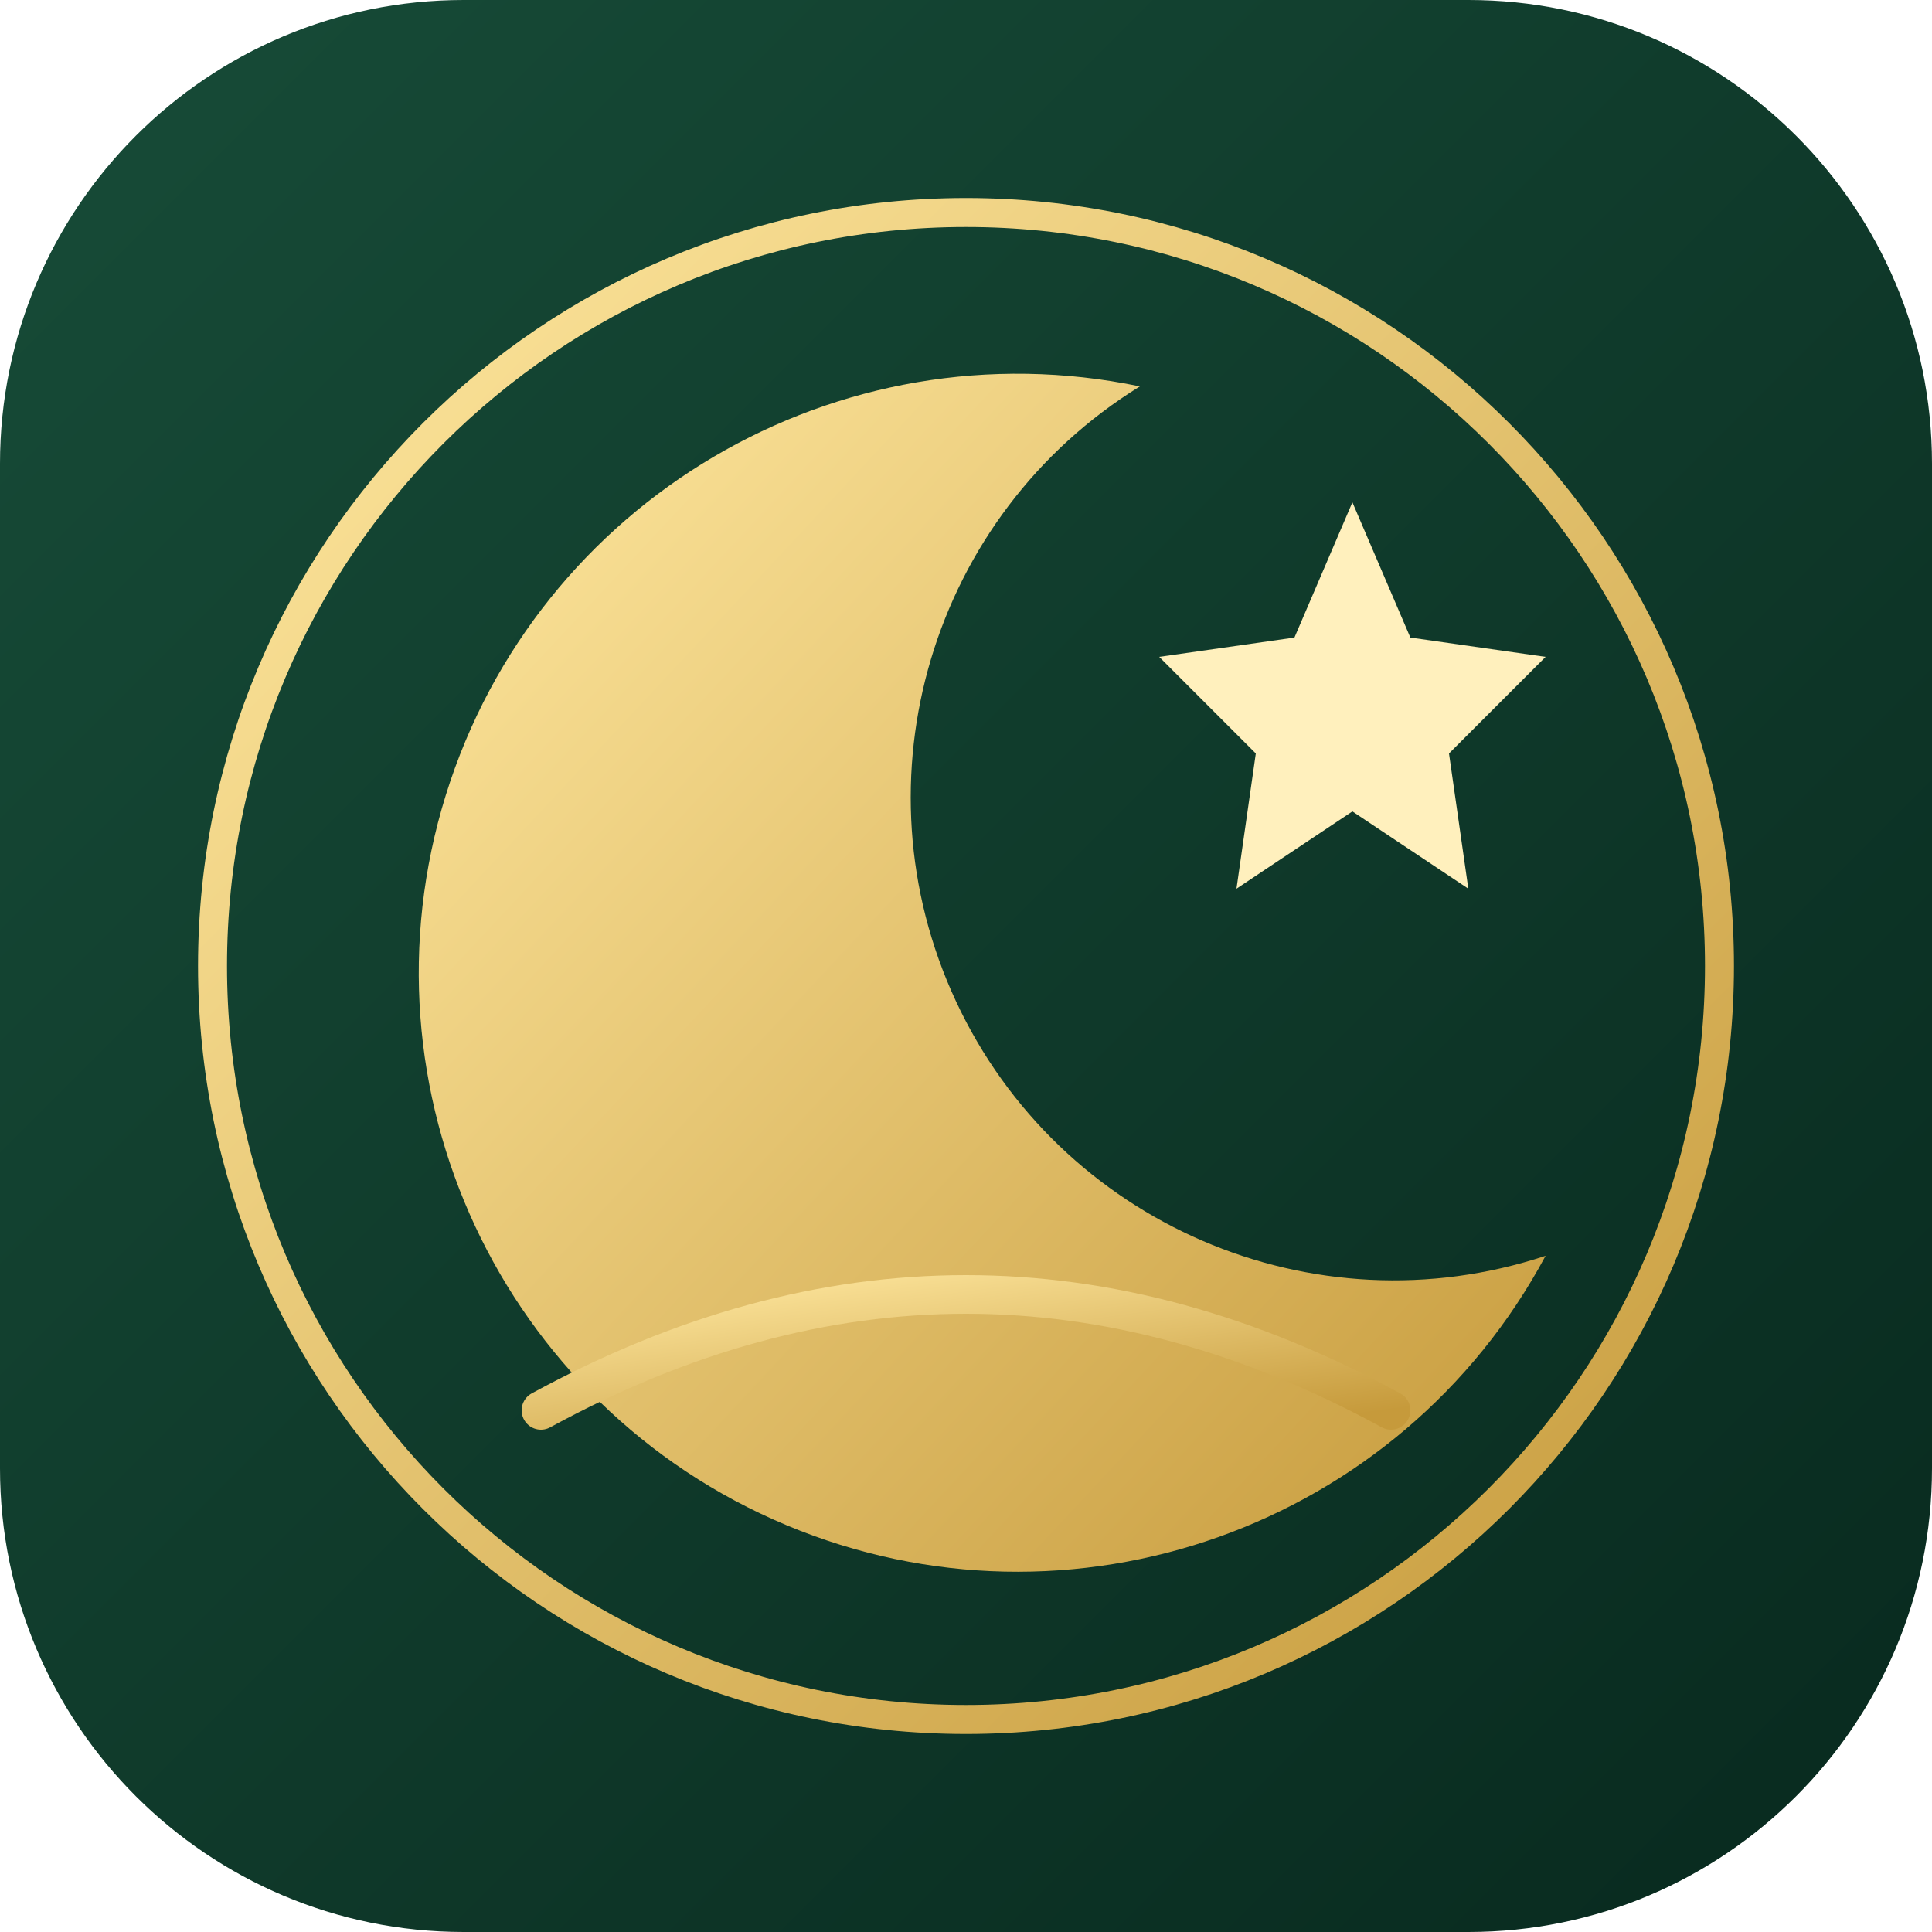
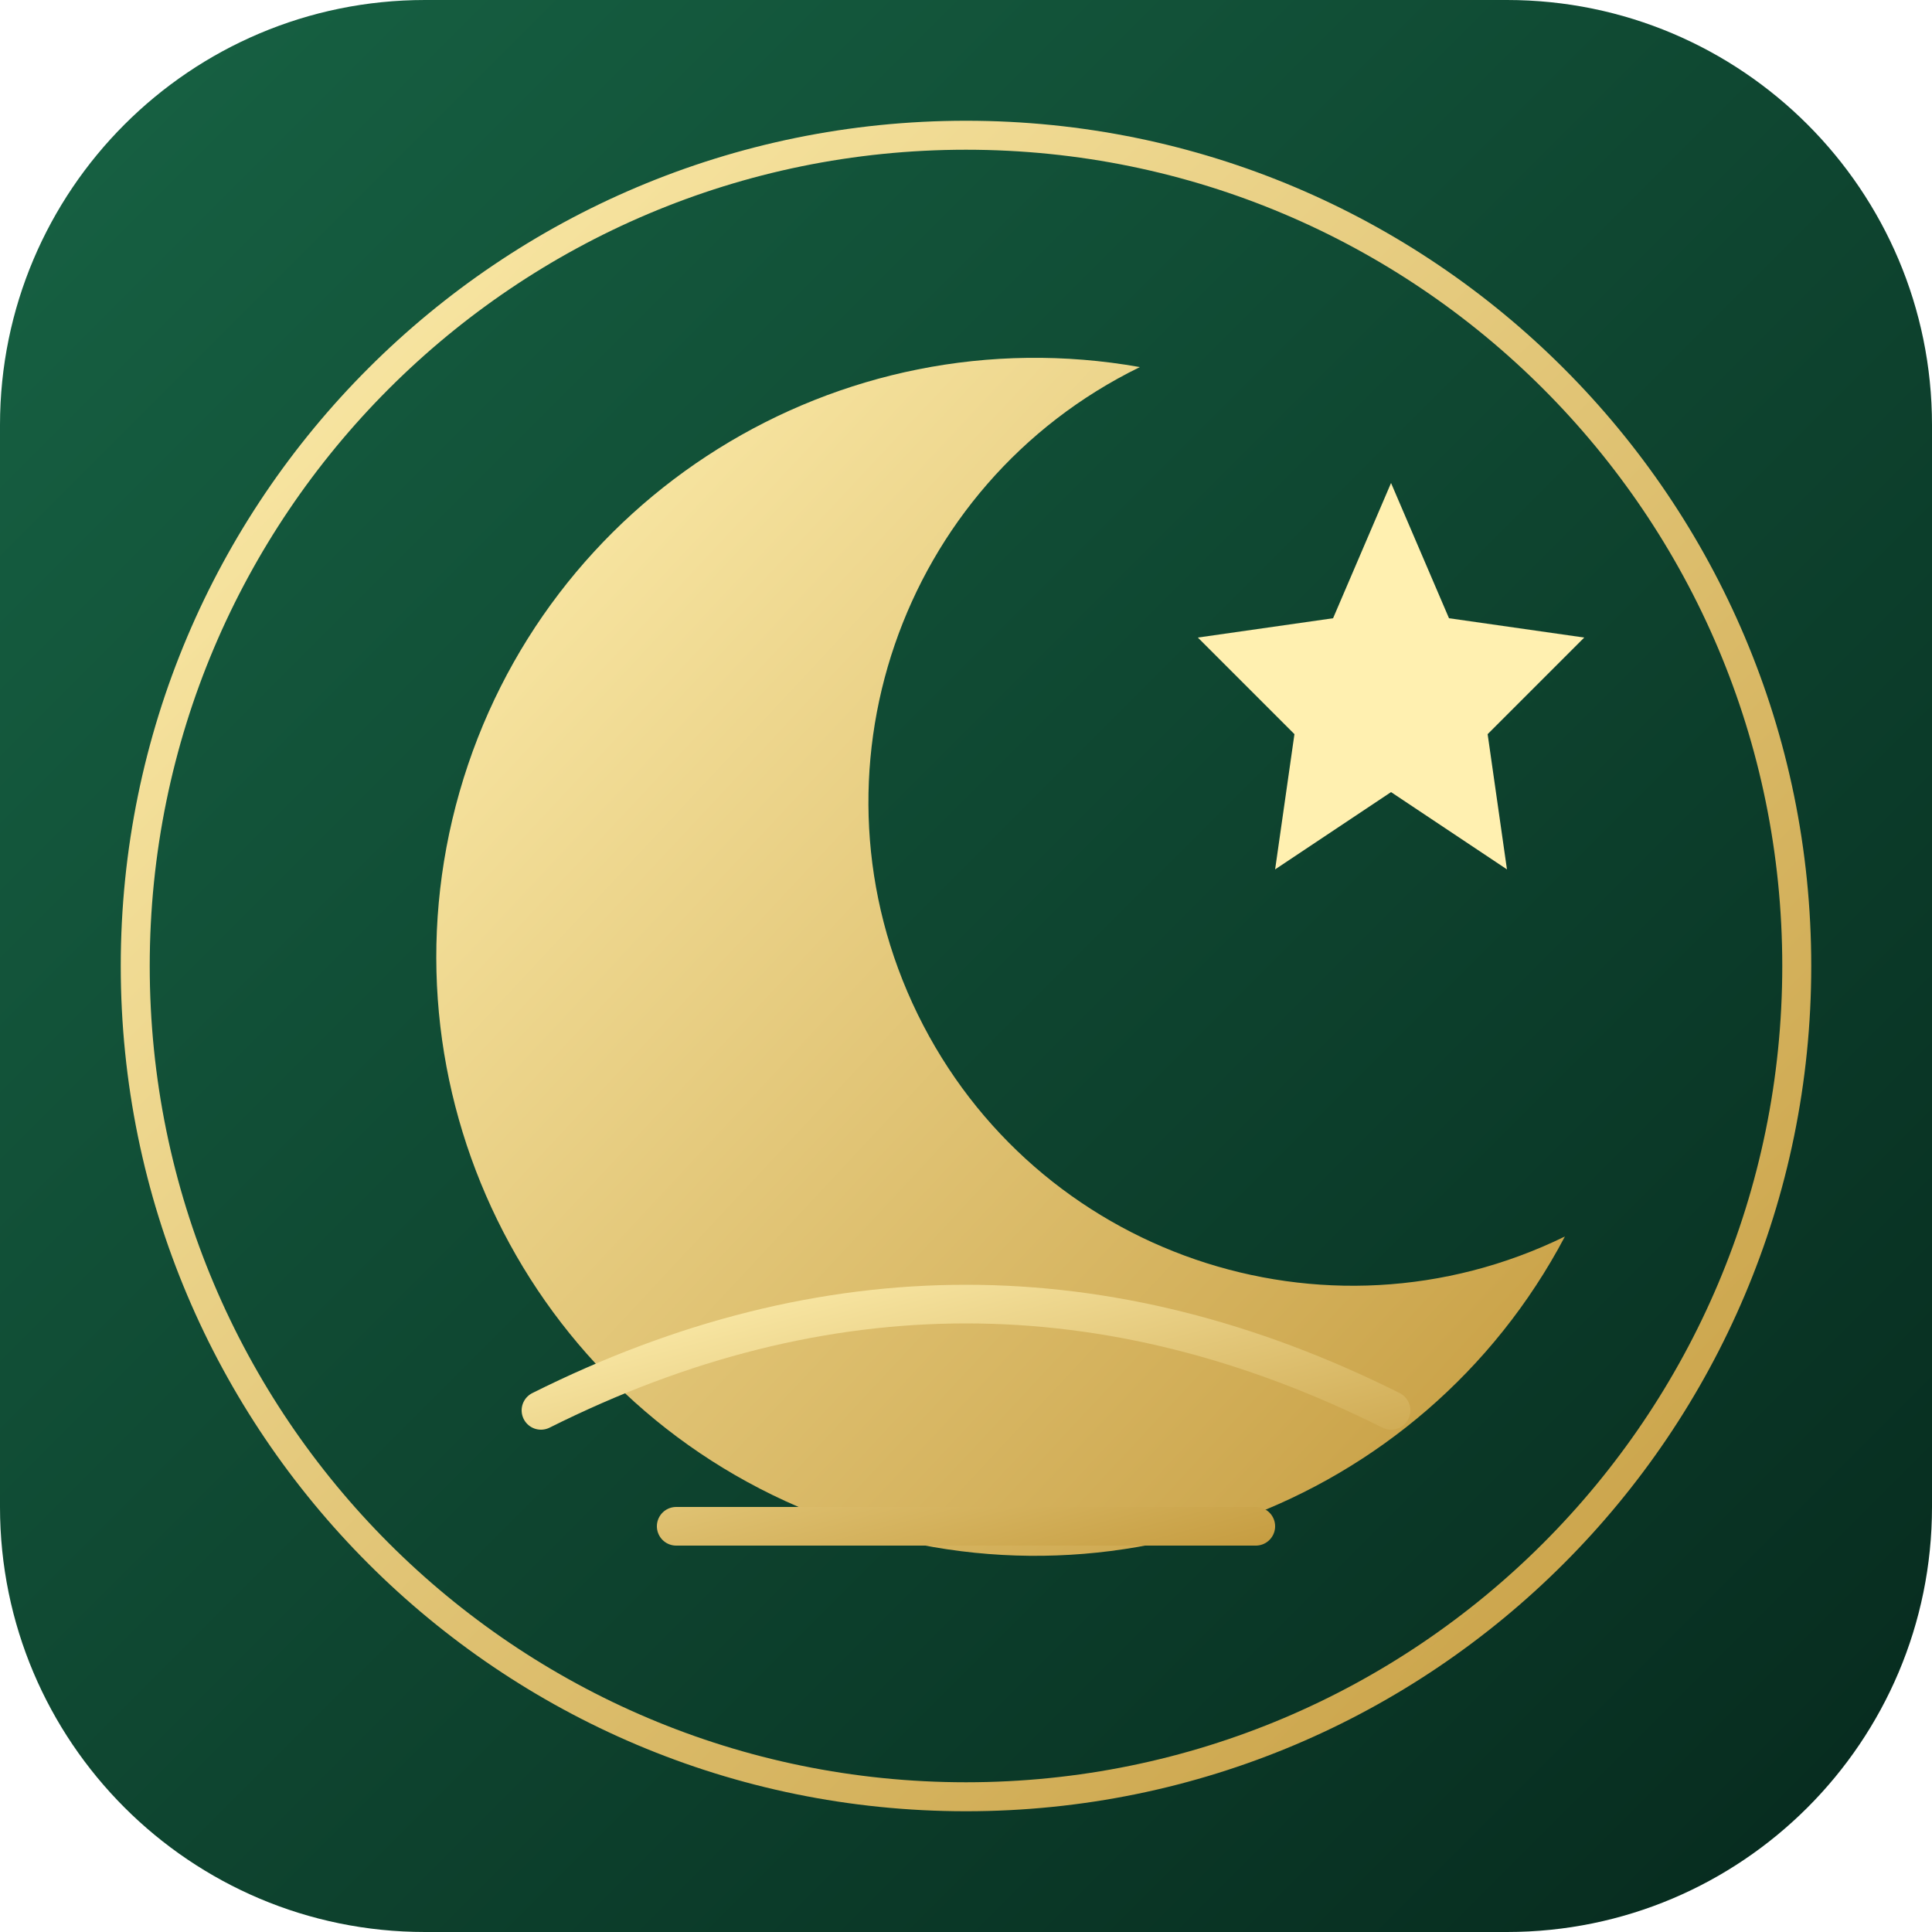
<svg xmlns="http://www.w3.org/2000/svg" viewBox="0 0 100 100">
  <defs>
    <linearGradient id="bg" x1="0" y1="0" x2="1" y2="1">
-       <stop offset="0%" stop-color="#174c38" />
-       <stop offset="100%" stop-color="#08291e" />
+       <stop offset="0%" stop-color="#176344" />
+       <stop offset="100%" stop-color="#06291D" />
    </linearGradient>
    <linearGradient id="gold" x1="0" y1="0" x2="1" y2="1">
-       <stop offset="0%" stop-color="#ffe8a0" />
-       <stop offset="100%" stop-color="#c69a3b" />
+       <stop offset="0%" stop-color="#FFF0B0" />
+       <stop offset="100%" stop-color="#C49A3D" />
    </linearGradient>
  </defs>
-   <rect width="100" height="100" rx="24" fill="url(#bg)" />
-   <circle cx="50" cy="50" r="39" fill="none" stroke="url(#gold)" stroke-width="1.5" />
-   <path d="M59 20 A31 31 0 1 0 80 65            A25 25 0 0 1 59 20Z" fill="url(#gold)" />
-   <path d="M70 26 L73 33 L80 34 L75 39            L76 46 L70 42 L64 46 L65 39            L60 34 L67 33Z" fill="#fff0bd" />
-   <path d="M28 73 Q50 61 72 73" fill="none" stroke="url(#gold)" stroke-width="2" stroke-linecap="round" />
-   <path d="M34 78 H66" stroke="url(#gold)" stroke-width="2" stroke-linecap="round" />
+   <rect width="100" height="100" rx="22" fill="url(#bg)" />
+   <circle cx="50" cy="50" r="43" fill="none" stroke="url(#gold)" stroke-width="1.5" />
+   <path d="M59 19 A31 31 0 1 0 81 64 A25 25 0 0 1 59 19Z" fill="url(#gold)" />
+   <path d="M72 25 L75 32 L82 33 L77 38 L78 45 L72 41 L66 45 L67 38 L62 33 L69 32Z" fill="#FFF0B0" />
+   <path d="M28 73 Q50 62 72 73 M35 79 H65" fill="none" stroke="url(#gold)" stroke-width="2" stroke-linecap="round" />
</svg>
